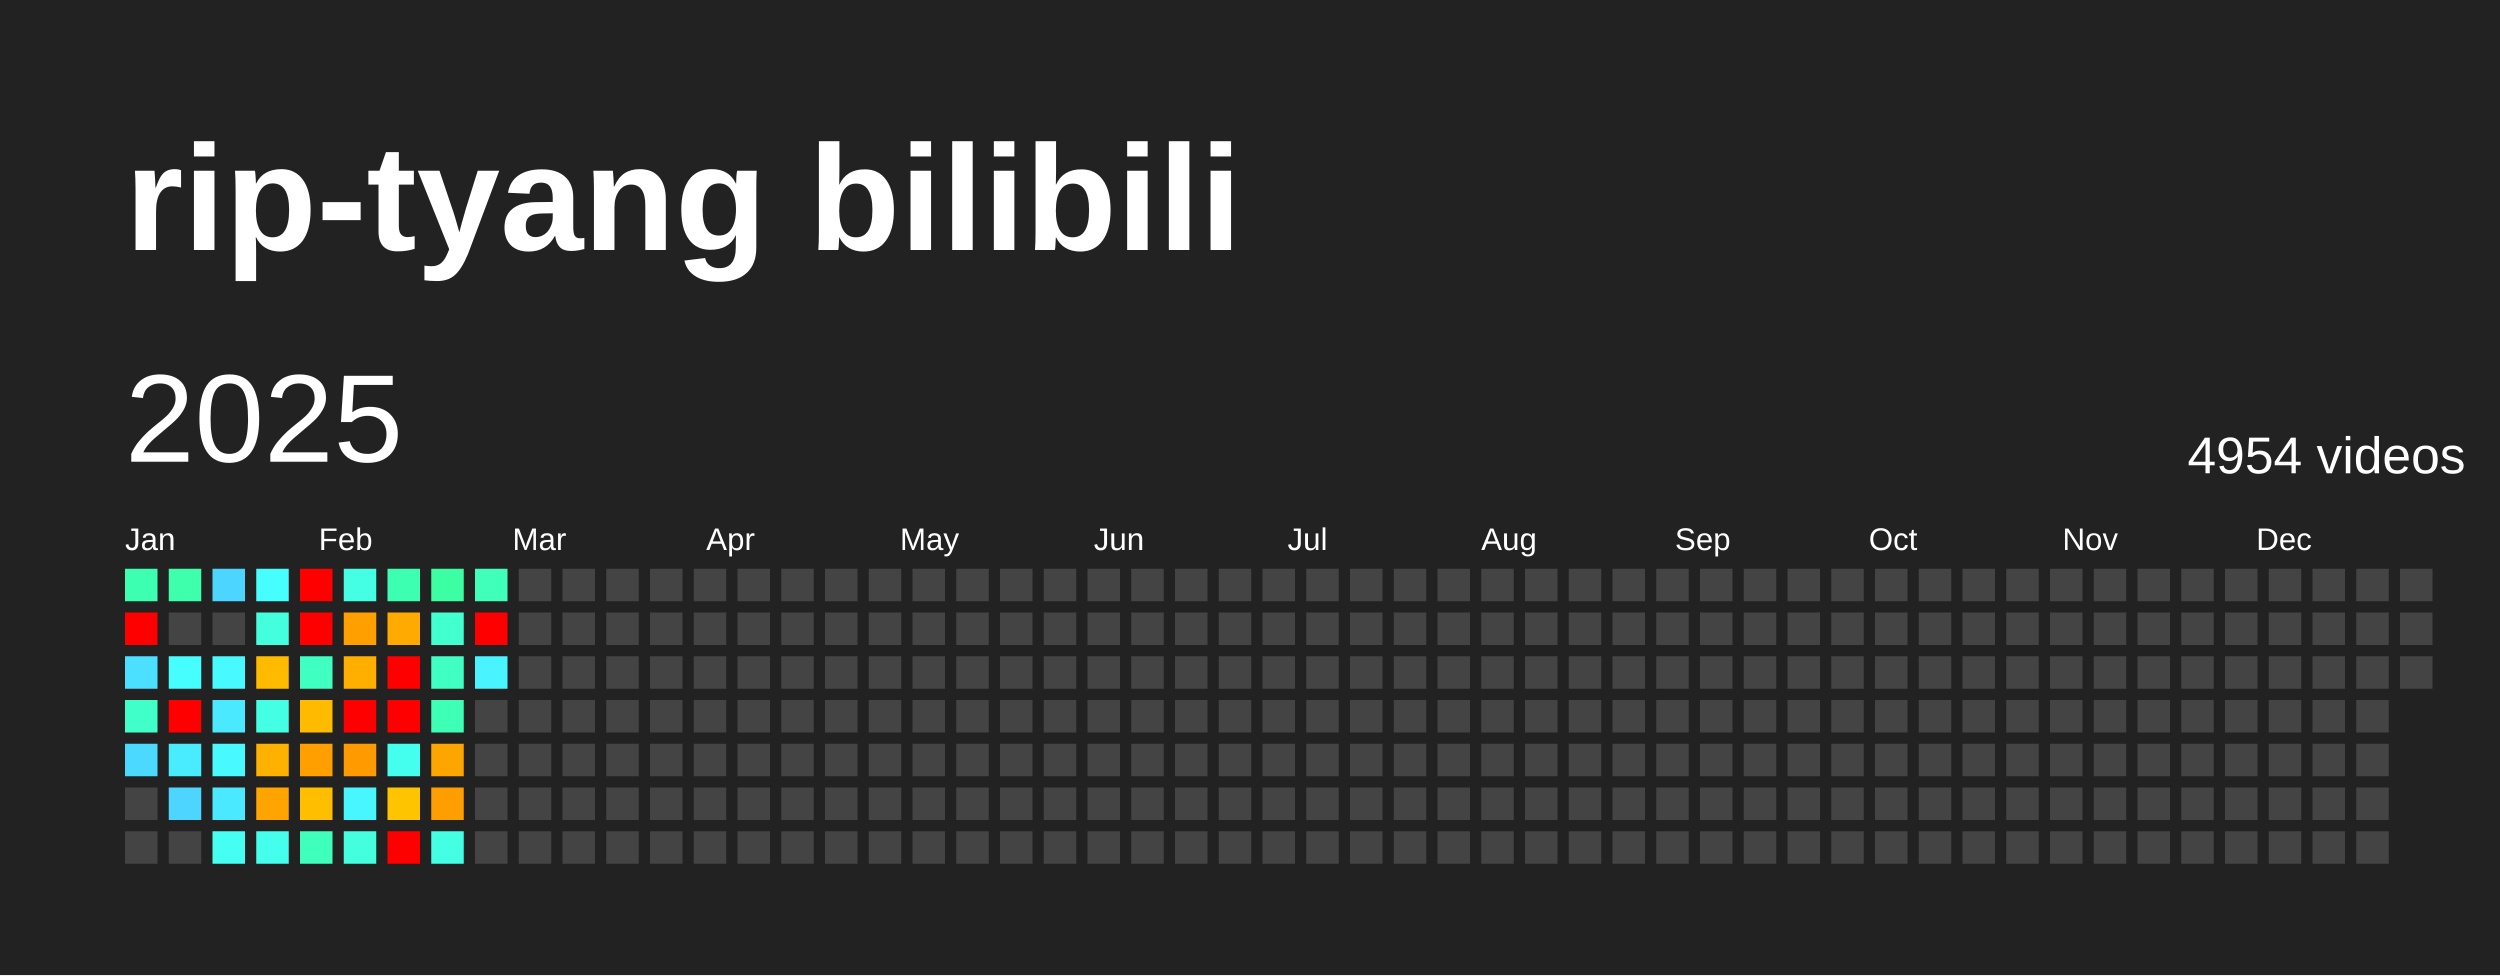
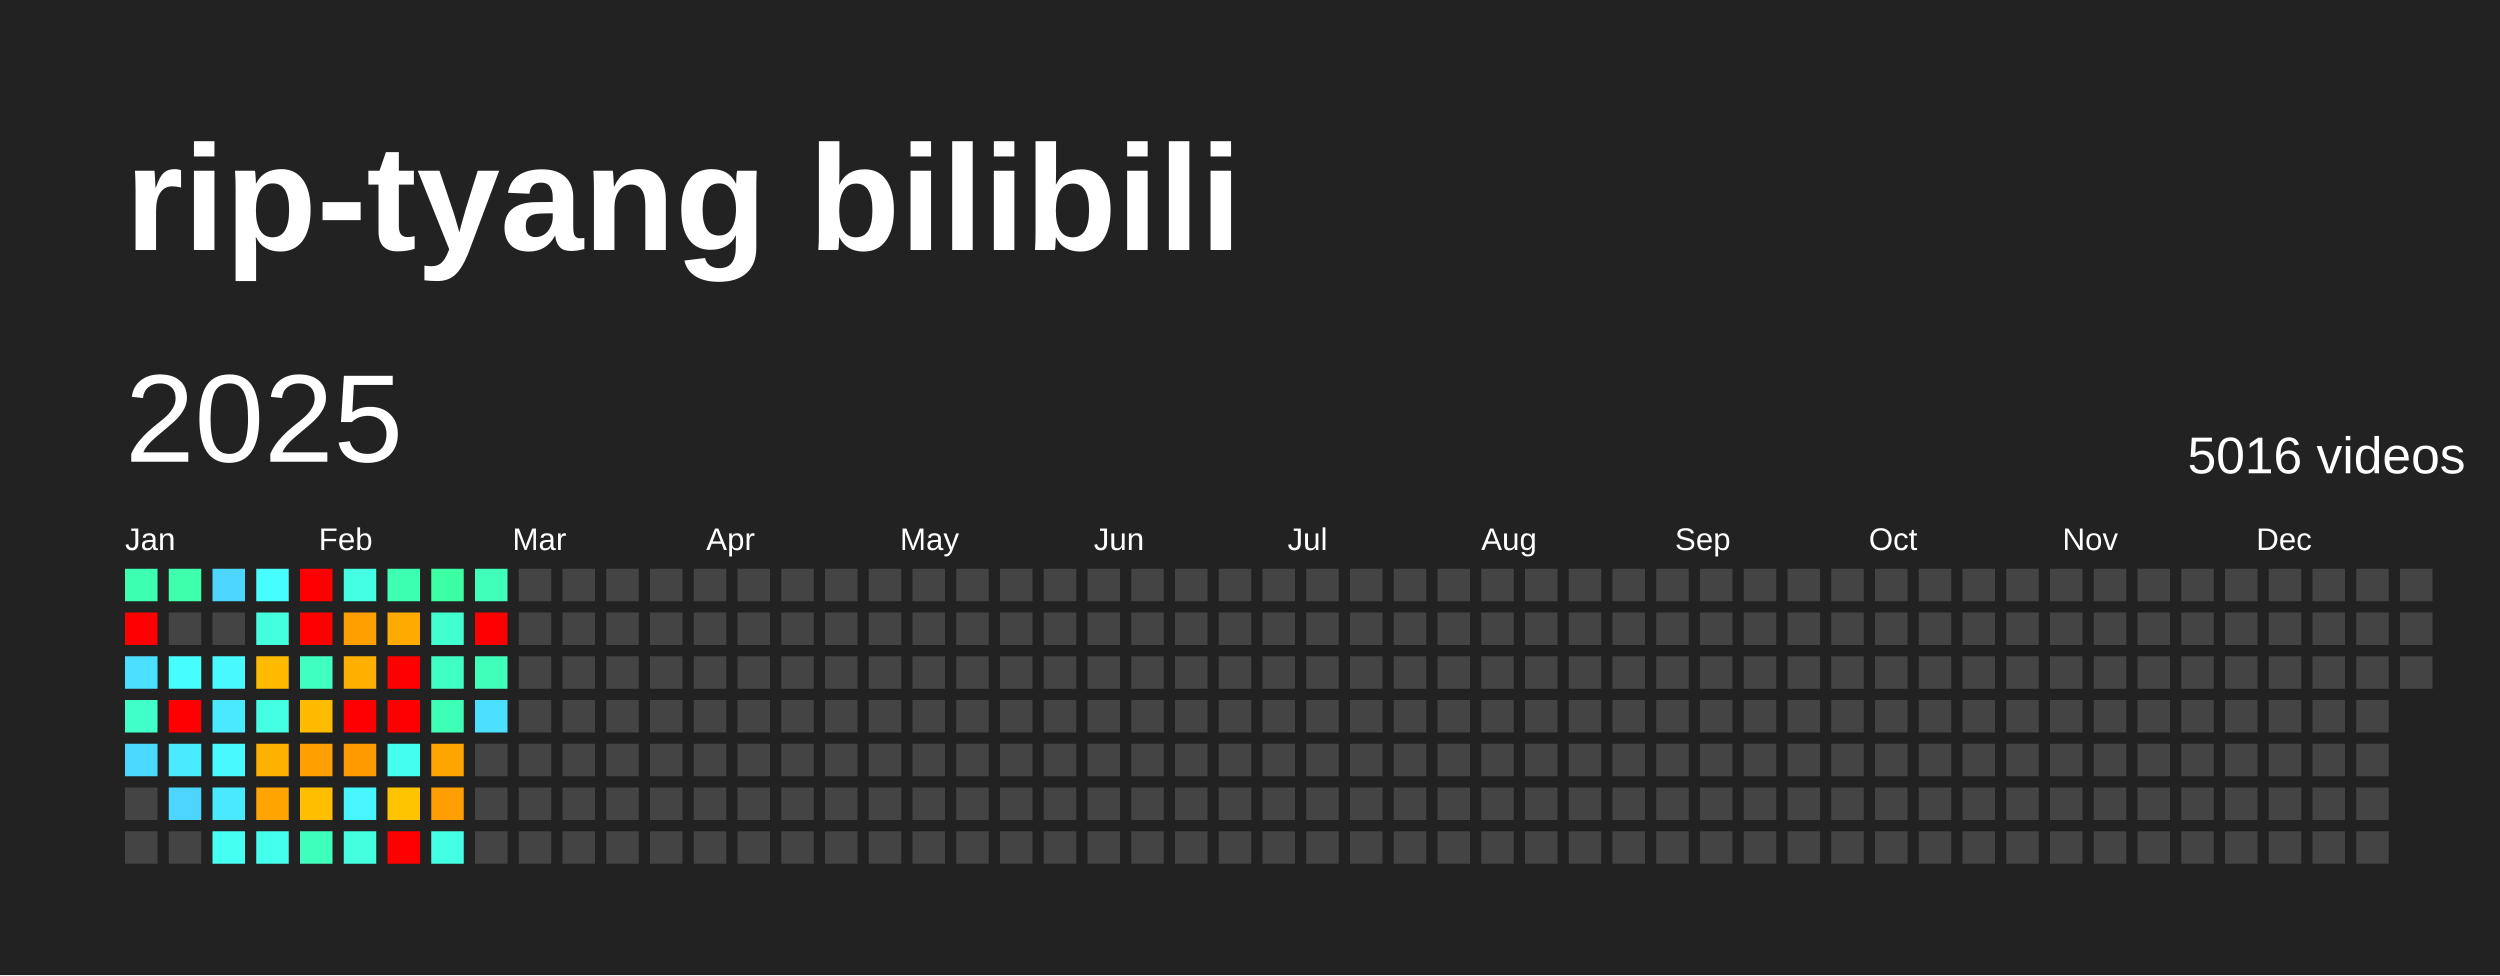
<svg xmlns="http://www.w3.org/2000/svg" baseProfile="full" height="78mm" version="1.1" viewBox="0,0,200,78" width="200mm">
  <defs />
  <rect fill="#222222" height="78" width="200" x="0" y="0" />
  <text fill="#FFFFFF" style="font-size:12px; font-family:Arial; font-weight:bold;" x="10" y="20">rip-tyang bilibili</text>
  <text dominant-baseline="hanging" fill="#FFFFFF" style="font-size:10.0px; font-family:Arial;" x="10" y="30">2025</text>
-   <text dominant-baseline="hanging" fill="#FFFFFF" style="font-size:4.125px; font-family:Arial;" x="175" y="35">4954 videos</text>
+   <text dominant-baseline="hanging" fill="#FFFFFF" style="font-size:4.125px; font-family:Arial;" x="175" y="35">5016 videos</text>
  <text fill="#FFFFFF" style="font-size:2.5px; font-family:Arial" x="10.0" y="44">Jan</text>
  <text fill="#FFFFFF" style="font-size:2.5px; font-family:Arial" x="25.5" y="44">Feb</text>
  <text fill="#FFFFFF" style="font-size:2.5px; font-family:Arial" x="41.0" y="44">Mar</text>
  <text fill="#FFFFFF" style="font-size:2.5px; font-family:Arial" x="56.5" y="44">Apr</text>
  <text fill="#FFFFFF" style="font-size:2.5px; font-family:Arial" x="72.0" y="44">May</text>
  <text fill="#FFFFFF" style="font-size:2.5px; font-family:Arial" x="87.5" y="44">Jun</text>
  <text fill="#FFFFFF" style="font-size:2.5px; font-family:Arial" x="103.0" y="44">Jul</text>
  <text fill="#FFFFFF" style="font-size:2.5px; font-family:Arial" x="118.5" y="44">Aug</text>
  <text fill="#FFFFFF" style="font-size:2.5px; font-family:Arial" x="134.0" y="44">Sep</text>
  <text fill="#FFFFFF" style="font-size:2.5px; font-family:Arial" x="149.5" y="44">Oct</text>
  <text fill="#FFFFFF" style="font-size:2.5px; font-family:Arial" x="165.0" y="44">Nov</text>
  <text fill="#FFFFFF" style="font-size:2.5px; font-family:Arial" x="180.5" y="44">Dec</text>
  <rect fill="#3dffb1" height="2.6" width="2.6" x="10.0" y="45.5" />
  <rect fill="red" height="2.6" width="2.6" x="10.0" y="49.0" />
  <rect fill="#4be0ff" height="2.6" width="2.6" x="10.0" y="52.5" />
  <rect fill="#40ffc8" height="2.6" width="2.6" x="10.0" y="56.0" />
  <rect fill="#4cd9ff" height="2.6" width="2.6" x="10.0" y="59.5" />
  <rect fill="#444444" height="2.6" width="2.6" x="10.0" y="63.0" />
  <rect fill="#444444" height="2.6" width="2.6" x="10.0" y="66.5" />
  <rect fill="#3dffac" height="2.6" width="2.6" x="13.5" y="45.5" />
  <rect fill="#444444" height="2.6" width="2.6" x="13.5" y="49.0" />
  <rect fill="#47feff" height="2.6" width="2.6" x="13.5" y="52.5" />
  <rect fill="red" height="2.6" width="2.6" x="13.5" y="56.0" />
  <rect fill="#49ecff" height="2.6" width="2.6" x="13.5" y="59.5" />
  <rect fill="#4dd5ff" height="2.6" width="2.6" x="13.5" y="63.0" />
  <rect fill="#444444" height="2.6" width="2.6" x="13.5" y="66.5" />
  <rect fill="#4cd6ff" height="2.6" width="2.6" x="17.0" y="45.5" />
  <rect fill="#444444" height="2.6" width="2.6" x="17.0" y="49.0" />
  <rect fill="#48f9ff" height="2.6" width="2.6" x="17.0" y="52.5" />
  <rect fill="#4ae9ff" height="2.6" width="2.6" x="17.0" y="56.0" />
  <rect fill="#48f9ff" height="2.6" width="2.6" x="17.0" y="59.5" />
  <rect fill="#4ae9ff" height="2.6" width="2.6" x="17.0" y="63.0" />
  <rect fill="#45fff2" height="2.6" width="2.6" x="17.0" y="66.5" />
  <rect fill="#47feff" height="2.6" width="2.6" x="20.5" y="45.5" />
  <rect fill="#43ffdd" height="2.6" width="2.6" x="20.5" y="49.0" />
  <rect fill="#ffbb00" height="2.6" width="2.6" x="20.5" y="52.5" />
  <rect fill="#44ffe4" height="2.6" width="2.6" x="20.5" y="56.0" />
  <rect fill="#ffb100" height="2.6" width="2.6" x="20.5" y="59.5" />
  <rect fill="#ffa400" height="2.6" width="2.6" x="20.5" y="63.0" />
  <rect fill="#44ffeb" height="2.6" width="2.6" x="20.5" y="66.5" />
  <rect fill="red" height="2.6" width="2.6" x="24.0" y="45.5" />
  <rect fill="red" height="2.6" width="2.6" x="24.0" y="49.0" />
  <rect fill="#3fffc1" height="2.6" width="2.6" x="24.0" y="52.5" />
  <rect fill="#ffbb00" height="2.6" width="2.6" x="24.0" y="56.0" />
  <rect fill="#ff9f00" height="2.6" width="2.6" x="24.0" y="59.5" />
  <rect fill="#ffbf00" height="2.6" width="2.6" x="24.0" y="63.0" />
  <rect fill="#3fffbc" height="2.6" width="2.6" x="24.0" y="66.5" />
  <rect fill="#44ffe4" height="2.6" width="2.6" x="27.5" y="45.5" />
  <rect fill="#ffa000" height="2.6" width="2.6" x="27.5" y="49.0" />
  <rect fill="#ffaf00" height="2.6" width="2.6" x="27.5" y="52.5" />
  <rect fill="red" height="2.6" width="2.6" x="27.5" y="56.0" />
  <rect fill="#ff9a00" height="2.6" width="2.6" x="27.5" y="59.5" />
  <rect fill="#48f6ff" height="2.6" width="2.6" x="27.5" y="63.0" />
  <rect fill="#43ffdd" height="2.6" width="2.6" x="27.5" y="66.5" />
  <rect fill="#3dffb1" height="2.6" width="2.6" x="31.0" y="45.5" />
  <rect fill="#ffaa00" height="2.6" width="2.6" x="31.0" y="49.0" />
  <rect fill="red" height="2.6" width="2.6" x="31.0" y="52.5" />
  <rect fill="red" height="2.6" width="2.6" x="31.0" y="56.0" />
  <rect fill="#45ffee" height="2.6" width="2.6" x="31.0" y="59.5" />
  <rect fill="#ffc400" height="2.6" width="2.6" x="31.0" y="63.0" />
  <rect fill="red" height="2.6" width="2.6" x="31.0" y="66.5" />
  <rect fill="#3cffa3" height="2.6" width="2.6" x="34.5" y="45.5" />
  <rect fill="#41ffce" height="2.6" width="2.6" x="34.5" y="49.0" />
  <rect fill="#40ffc3" height="2.6" width="2.6" x="34.5" y="52.5" />
  <rect fill="#3effb6" height="2.6" width="2.6" x="34.5" y="56.0" />
  <rect fill="#ffa500" height="2.6" width="2.6" x="34.5" y="59.5" />
  <rect fill="#ff9e00" height="2.6" width="2.6" x="34.5" y="63.0" />
  <rect fill="#43ffe3" height="2.6" width="2.6" x="34.5" y="66.5" />
  <rect fill="#3fffbb" height="2.6" width="2.6" x="38.0" y="45.5" />
  <rect fill="red" height="2.6" width="2.6" x="38.0" y="49.0" />
-   <rect fill="#49f3ff" height="2.6" width="2.6" x="38.0" y="52.5" />
-   <rect fill="#444444" height="2.6" width="2.6" x="38.0" y="56.0" />
+   <rect fill="#3fffbb" height="2.6" width="2.6" x="38.0" y="52.5" />
+   <rect fill="#4be0ff" height="2.6" width="2.6" x="38.0" y="56.0" />
  <rect fill="#444444" height="2.6" width="2.6" x="38.0" y="59.5" />
  <rect fill="#444444" height="2.6" width="2.6" x="38.0" y="63.0" />
  <rect fill="#444444" height="2.6" width="2.6" x="38.0" y="66.5" />
  <rect fill="#444444" height="2.6" width="2.6" x="41.5" y="45.5" />
  <rect fill="#444444" height="2.6" width="2.6" x="41.5" y="49.0" />
  <rect fill="#444444" height="2.6" width="2.6" x="41.5" y="52.5" />
  <rect fill="#444444" height="2.6" width="2.6" x="41.5" y="56.0" />
  <rect fill="#444444" height="2.6" width="2.6" x="41.5" y="59.5" />
  <rect fill="#444444" height="2.6" width="2.6" x="41.5" y="63.0" />
  <rect fill="#444444" height="2.6" width="2.6" x="41.5" y="66.5" />
  <rect fill="#444444" height="2.6" width="2.6" x="45.0" y="45.5" />
  <rect fill="#444444" height="2.6" width="2.6" x="45.0" y="49.0" />
  <rect fill="#444444" height="2.6" width="2.6" x="45.0" y="52.5" />
  <rect fill="#444444" height="2.6" width="2.6" x="45.0" y="56.0" />
  <rect fill="#444444" height="2.6" width="2.6" x="45.0" y="59.5" />
  <rect fill="#444444" height="2.6" width="2.6" x="45.0" y="63.0" />
  <rect fill="#444444" height="2.6" width="2.6" x="45.0" y="66.5" />
  <rect fill="#444444" height="2.6" width="2.6" x="48.5" y="45.5" />
  <rect fill="#444444" height="2.6" width="2.6" x="48.5" y="49.0" />
  <rect fill="#444444" height="2.6" width="2.6" x="48.5" y="52.5" />
  <rect fill="#444444" height="2.6" width="2.6" x="48.5" y="56.0" />
  <rect fill="#444444" height="2.6" width="2.6" x="48.5" y="59.5" />
  <rect fill="#444444" height="2.6" width="2.6" x="48.5" y="63.0" />
  <rect fill="#444444" height="2.6" width="2.6" x="48.5" y="66.5" />
  <rect fill="#444444" height="2.6" width="2.6" x="52.0" y="45.5" />
  <rect fill="#444444" height="2.6" width="2.6" x="52.0" y="49.0" />
  <rect fill="#444444" height="2.6" width="2.6" x="52.0" y="52.5" />
  <rect fill="#444444" height="2.6" width="2.6" x="52.0" y="56.0" />
  <rect fill="#444444" height="2.6" width="2.6" x="52.0" y="59.5" />
  <rect fill="#444444" height="2.6" width="2.6" x="52.0" y="63.0" />
  <rect fill="#444444" height="2.6" width="2.6" x="52.0" y="66.5" />
  <rect fill="#444444" height="2.6" width="2.6" x="55.5" y="45.5" />
  <rect fill="#444444" height="2.6" width="2.6" x="55.5" y="49.0" />
  <rect fill="#444444" height="2.6" width="2.6" x="55.5" y="52.5" />
  <rect fill="#444444" height="2.6" width="2.6" x="55.5" y="56.0" />
  <rect fill="#444444" height="2.6" width="2.6" x="55.5" y="59.5" />
  <rect fill="#444444" height="2.6" width="2.6" x="55.5" y="63.0" />
  <rect fill="#444444" height="2.6" width="2.6" x="55.5" y="66.5" />
  <rect fill="#444444" height="2.6" width="2.6" x="59.0" y="45.5" />
  <rect fill="#444444" height="2.6" width="2.6" x="59.0" y="49.0" />
  <rect fill="#444444" height="2.6" width="2.6" x="59.0" y="52.5" />
  <rect fill="#444444" height="2.6" width="2.6" x="59.0" y="56.0" />
  <rect fill="#444444" height="2.6" width="2.6" x="59.0" y="59.5" />
  <rect fill="#444444" height="2.6" width="2.6" x="59.0" y="63.0" />
  <rect fill="#444444" height="2.6" width="2.6" x="59.0" y="66.5" />
  <rect fill="#444444" height="2.6" width="2.6" x="62.5" y="45.5" />
  <rect fill="#444444" height="2.6" width="2.6" x="62.5" y="49.0" />
  <rect fill="#444444" height="2.6" width="2.6" x="62.5" y="52.5" />
  <rect fill="#444444" height="2.6" width="2.6" x="62.5" y="56.0" />
  <rect fill="#444444" height="2.6" width="2.6" x="62.5" y="59.5" />
  <rect fill="#444444" height="2.6" width="2.6" x="62.5" y="63.0" />
  <rect fill="#444444" height="2.6" width="2.6" x="62.5" y="66.5" />
  <rect fill="#444444" height="2.6" width="2.6" x="66.0" y="45.5" />
  <rect fill="#444444" height="2.6" width="2.6" x="66.0" y="49.0" />
  <rect fill="#444444" height="2.6" width="2.6" x="66.0" y="52.5" />
  <rect fill="#444444" height="2.6" width="2.6" x="66.0" y="56.0" />
  <rect fill="#444444" height="2.6" width="2.6" x="66.0" y="59.5" />
  <rect fill="#444444" height="2.6" width="2.6" x="66.0" y="63.0" />
  <rect fill="#444444" height="2.6" width="2.6" x="66.0" y="66.5" />
  <rect fill="#444444" height="2.6" width="2.6" x="69.5" y="45.5" />
  <rect fill="#444444" height="2.6" width="2.6" x="69.5" y="49.0" />
  <rect fill="#444444" height="2.6" width="2.6" x="69.5" y="52.5" />
  <rect fill="#444444" height="2.6" width="2.6" x="69.5" y="56.0" />
  <rect fill="#444444" height="2.6" width="2.6" x="69.5" y="59.5" />
  <rect fill="#444444" height="2.6" width="2.6" x="69.5" y="63.0" />
  <rect fill="#444444" height="2.6" width="2.6" x="69.5" y="66.5" />
  <rect fill="#444444" height="2.6" width="2.6" x="73.0" y="45.5" />
  <rect fill="#444444" height="2.6" width="2.6" x="73.0" y="49.0" />
  <rect fill="#444444" height="2.6" width="2.6" x="73.0" y="52.5" />
  <rect fill="#444444" height="2.6" width="2.6" x="73.0" y="56.0" />
  <rect fill="#444444" height="2.6" width="2.6" x="73.0" y="59.5" />
  <rect fill="#444444" height="2.6" width="2.6" x="73.0" y="63.0" />
  <rect fill="#444444" height="2.6" width="2.6" x="73.0" y="66.5" />
  <rect fill="#444444" height="2.6" width="2.6" x="76.5" y="45.5" />
  <rect fill="#444444" height="2.6" width="2.6" x="76.5" y="49.0" />
  <rect fill="#444444" height="2.6" width="2.6" x="76.5" y="52.5" />
  <rect fill="#444444" height="2.6" width="2.6" x="76.5" y="56.0" />
  <rect fill="#444444" height="2.6" width="2.6" x="76.5" y="59.5" />
  <rect fill="#444444" height="2.6" width="2.6" x="76.5" y="63.0" />
  <rect fill="#444444" height="2.6" width="2.6" x="76.5" y="66.5" />
  <rect fill="#444444" height="2.6" width="2.6" x="80.0" y="45.5" />
  <rect fill="#444444" height="2.6" width="2.6" x="80.0" y="49.0" />
  <rect fill="#444444" height="2.6" width="2.6" x="80.0" y="52.5" />
  <rect fill="#444444" height="2.6" width="2.6" x="80.0" y="56.0" />
  <rect fill="#444444" height="2.6" width="2.6" x="80.0" y="59.5" />
  <rect fill="#444444" height="2.6" width="2.6" x="80.0" y="63.0" />
  <rect fill="#444444" height="2.6" width="2.6" x="80.0" y="66.5" />
  <rect fill="#444444" height="2.6" width="2.6" x="83.5" y="45.5" />
  <rect fill="#444444" height="2.6" width="2.6" x="83.5" y="49.0" />
  <rect fill="#444444" height="2.6" width="2.6" x="83.5" y="52.5" />
  <rect fill="#444444" height="2.6" width="2.6" x="83.5" y="56.0" />
  <rect fill="#444444" height="2.6" width="2.6" x="83.5" y="59.5" />
  <rect fill="#444444" height="2.6" width="2.6" x="83.5" y="63.0" />
  <rect fill="#444444" height="2.6" width="2.6" x="83.5" y="66.5" />
  <rect fill="#444444" height="2.6" width="2.6" x="87.0" y="45.5" />
  <rect fill="#444444" height="2.6" width="2.6" x="87.0" y="49.0" />
  <rect fill="#444444" height="2.6" width="2.6" x="87.0" y="52.5" />
  <rect fill="#444444" height="2.6" width="2.6" x="87.0" y="56.0" />
  <rect fill="#444444" height="2.6" width="2.6" x="87.0" y="59.5" />
  <rect fill="#444444" height="2.6" width="2.6" x="87.0" y="63.0" />
  <rect fill="#444444" height="2.6" width="2.6" x="87.0" y="66.5" />
  <rect fill="#444444" height="2.6" width="2.6" x="90.5" y="45.5" />
  <rect fill="#444444" height="2.6" width="2.6" x="90.5" y="49.0" />
  <rect fill="#444444" height="2.6" width="2.6" x="90.5" y="52.5" />
  <rect fill="#444444" height="2.6" width="2.6" x="90.5" y="56.0" />
  <rect fill="#444444" height="2.6" width="2.6" x="90.5" y="59.5" />
  <rect fill="#444444" height="2.6" width="2.6" x="90.5" y="63.0" />
  <rect fill="#444444" height="2.6" width="2.6" x="90.5" y="66.5" />
  <rect fill="#444444" height="2.6" width="2.6" x="94.0" y="45.5" />
  <rect fill="#444444" height="2.6" width="2.6" x="94.0" y="49.0" />
  <rect fill="#444444" height="2.6" width="2.6" x="94.0" y="52.5" />
  <rect fill="#444444" height="2.6" width="2.6" x="94.0" y="56.0" />
  <rect fill="#444444" height="2.6" width="2.6" x="94.0" y="59.5" />
  <rect fill="#444444" height="2.6" width="2.6" x="94.0" y="63.0" />
  <rect fill="#444444" height="2.6" width="2.6" x="94.0" y="66.5" />
  <rect fill="#444444" height="2.6" width="2.6" x="97.5" y="45.5" />
  <rect fill="#444444" height="2.6" width="2.6" x="97.5" y="49.0" />
  <rect fill="#444444" height="2.6" width="2.6" x="97.5" y="52.5" />
  <rect fill="#444444" height="2.6" width="2.6" x="97.5" y="56.0" />
  <rect fill="#444444" height="2.6" width="2.6" x="97.5" y="59.5" />
  <rect fill="#444444" height="2.6" width="2.6" x="97.5" y="63.0" />
  <rect fill="#444444" height="2.6" width="2.6" x="97.5" y="66.5" />
  <rect fill="#444444" height="2.6" width="2.6" x="101.0" y="45.5" />
  <rect fill="#444444" height="2.6" width="2.6" x="101.0" y="49.0" />
  <rect fill="#444444" height="2.6" width="2.6" x="101.0" y="52.5" />
  <rect fill="#444444" height="2.6" width="2.6" x="101.0" y="56.0" />
  <rect fill="#444444" height="2.6" width="2.6" x="101.0" y="59.5" />
  <rect fill="#444444" height="2.6" width="2.6" x="101.0" y="63.0" />
  <rect fill="#444444" height="2.6" width="2.6" x="101.0" y="66.5" />
  <rect fill="#444444" height="2.6" width="2.6" x="104.5" y="45.5" />
  <rect fill="#444444" height="2.6" width="2.6" x="104.5" y="49.0" />
  <rect fill="#444444" height="2.6" width="2.6" x="104.5" y="52.5" />
  <rect fill="#444444" height="2.6" width="2.6" x="104.5" y="56.0" />
  <rect fill="#444444" height="2.6" width="2.6" x="104.5" y="59.5" />
  <rect fill="#444444" height="2.6" width="2.6" x="104.5" y="63.0" />
  <rect fill="#444444" height="2.6" width="2.6" x="104.5" y="66.5" />
  <rect fill="#444444" height="2.6" width="2.6" x="108.0" y="45.5" />
  <rect fill="#444444" height="2.6" width="2.6" x="108.0" y="49.0" />
  <rect fill="#444444" height="2.6" width="2.6" x="108.0" y="52.5" />
  <rect fill="#444444" height="2.6" width="2.6" x="108.0" y="56.0" />
  <rect fill="#444444" height="2.6" width="2.6" x="108.0" y="59.5" />
  <rect fill="#444444" height="2.6" width="2.6" x="108.0" y="63.0" />
  <rect fill="#444444" height="2.6" width="2.6" x="108.0" y="66.5" />
  <rect fill="#444444" height="2.6" width="2.6" x="111.5" y="45.5" />
  <rect fill="#444444" height="2.6" width="2.6" x="111.5" y="49.0" />
  <rect fill="#444444" height="2.6" width="2.6" x="111.5" y="52.5" />
  <rect fill="#444444" height="2.6" width="2.6" x="111.5" y="56.0" />
  <rect fill="#444444" height="2.6" width="2.6" x="111.5" y="59.5" />
  <rect fill="#444444" height="2.6" width="2.6" x="111.5" y="63.0" />
  <rect fill="#444444" height="2.6" width="2.6" x="111.5" y="66.5" />
  <rect fill="#444444" height="2.6" width="2.6" x="115.0" y="45.5" />
  <rect fill="#444444" height="2.6" width="2.6" x="115.0" y="49.0" />
  <rect fill="#444444" height="2.6" width="2.6" x="115.0" y="52.5" />
  <rect fill="#444444" height="2.6" width="2.6" x="115.0" y="56.0" />
  <rect fill="#444444" height="2.6" width="2.6" x="115.0" y="59.5" />
  <rect fill="#444444" height="2.6" width="2.6" x="115.0" y="63.0" />
  <rect fill="#444444" height="2.6" width="2.6" x="115.0" y="66.5" />
  <rect fill="#444444" height="2.6" width="2.6" x="118.5" y="45.5" />
  <rect fill="#444444" height="2.6" width="2.6" x="118.5" y="49.0" />
  <rect fill="#444444" height="2.6" width="2.6" x="118.5" y="52.5" />
  <rect fill="#444444" height="2.6" width="2.6" x="118.5" y="56.0" />
  <rect fill="#444444" height="2.6" width="2.6" x="118.5" y="59.5" />
  <rect fill="#444444" height="2.6" width="2.6" x="118.5" y="63.0" />
  <rect fill="#444444" height="2.6" width="2.6" x="118.5" y="66.5" />
  <rect fill="#444444" height="2.6" width="2.6" x="122.0" y="45.5" />
  <rect fill="#444444" height="2.6" width="2.6" x="122.0" y="49.0" />
  <rect fill="#444444" height="2.6" width="2.6" x="122.0" y="52.5" />
  <rect fill="#444444" height="2.6" width="2.6" x="122.0" y="56.0" />
  <rect fill="#444444" height="2.6" width="2.6" x="122.0" y="59.5" />
  <rect fill="#444444" height="2.6" width="2.6" x="122.0" y="63.0" />
  <rect fill="#444444" height="2.6" width="2.6" x="122.0" y="66.5" />
  <rect fill="#444444" height="2.6" width="2.6" x="125.5" y="45.5" />
  <rect fill="#444444" height="2.6" width="2.6" x="125.5" y="49.0" />
  <rect fill="#444444" height="2.6" width="2.6" x="125.5" y="52.5" />
  <rect fill="#444444" height="2.6" width="2.6" x="125.5" y="56.0" />
  <rect fill="#444444" height="2.6" width="2.6" x="125.5" y="59.5" />
  <rect fill="#444444" height="2.6" width="2.6" x="125.5" y="63.0" />
  <rect fill="#444444" height="2.6" width="2.6" x="125.5" y="66.5" />
  <rect fill="#444444" height="2.6" width="2.6" x="129.0" y="45.5" />
  <rect fill="#444444" height="2.6" width="2.6" x="129.0" y="49.0" />
  <rect fill="#444444" height="2.6" width="2.6" x="129.0" y="52.5" />
  <rect fill="#444444" height="2.6" width="2.6" x="129.0" y="56.0" />
  <rect fill="#444444" height="2.6" width="2.6" x="129.0" y="59.5" />
  <rect fill="#444444" height="2.6" width="2.6" x="129.0" y="63.0" />
  <rect fill="#444444" height="2.6" width="2.6" x="129.0" y="66.5" />
  <rect fill="#444444" height="2.6" width="2.6" x="132.5" y="45.5" />
  <rect fill="#444444" height="2.6" width="2.6" x="132.5" y="49.0" />
  <rect fill="#444444" height="2.6" width="2.6" x="132.5" y="52.5" />
  <rect fill="#444444" height="2.6" width="2.6" x="132.5" y="56.0" />
  <rect fill="#444444" height="2.6" width="2.6" x="132.5" y="59.5" />
  <rect fill="#444444" height="2.6" width="2.6" x="132.5" y="63.0" />
  <rect fill="#444444" height="2.6" width="2.6" x="132.5" y="66.5" />
  <rect fill="#444444" height="2.6" width="2.6" x="136.0" y="45.5" />
  <rect fill="#444444" height="2.6" width="2.6" x="136.0" y="49.0" />
  <rect fill="#444444" height="2.6" width="2.6" x="136.0" y="52.5" />
  <rect fill="#444444" height="2.6" width="2.6" x="136.0" y="56.0" />
  <rect fill="#444444" height="2.6" width="2.6" x="136.0" y="59.5" />
  <rect fill="#444444" height="2.6" width="2.6" x="136.0" y="63.0" />
  <rect fill="#444444" height="2.6" width="2.6" x="136.0" y="66.5" />
  <rect fill="#444444" height="2.6" width="2.6" x="139.5" y="45.5" />
  <rect fill="#444444" height="2.6" width="2.6" x="139.5" y="49.0" />
  <rect fill="#444444" height="2.6" width="2.6" x="139.5" y="52.5" />
  <rect fill="#444444" height="2.6" width="2.6" x="139.5" y="56.0" />
  <rect fill="#444444" height="2.6" width="2.6" x="139.5" y="59.5" />
  <rect fill="#444444" height="2.6" width="2.6" x="139.5" y="63.0" />
  <rect fill="#444444" height="2.6" width="2.6" x="139.5" y="66.5" />
  <rect fill="#444444" height="2.6" width="2.6" x="143.0" y="45.5" />
  <rect fill="#444444" height="2.6" width="2.6" x="143.0" y="49.0" />
  <rect fill="#444444" height="2.6" width="2.6" x="143.0" y="52.5" />
  <rect fill="#444444" height="2.6" width="2.6" x="143.0" y="56.0" />
  <rect fill="#444444" height="2.6" width="2.6" x="143.0" y="59.5" />
  <rect fill="#444444" height="2.6" width="2.6" x="143.0" y="63.0" />
  <rect fill="#444444" height="2.6" width="2.6" x="143.0" y="66.5" />
  <rect fill="#444444" height="2.6" width="2.6" x="146.5" y="45.5" />
  <rect fill="#444444" height="2.6" width="2.6" x="146.5" y="49.0" />
  <rect fill="#444444" height="2.6" width="2.6" x="146.5" y="52.5" />
  <rect fill="#444444" height="2.6" width="2.6" x="146.5" y="56.0" />
  <rect fill="#444444" height="2.6" width="2.6" x="146.5" y="59.5" />
  <rect fill="#444444" height="2.6" width="2.6" x="146.5" y="63.0" />
  <rect fill="#444444" height="2.6" width="2.6" x="146.5" y="66.5" />
  <rect fill="#444444" height="2.6" width="2.6" x="150.0" y="45.5" />
  <rect fill="#444444" height="2.6" width="2.6" x="150.0" y="49.0" />
  <rect fill="#444444" height="2.6" width="2.6" x="150.0" y="52.5" />
  <rect fill="#444444" height="2.6" width="2.6" x="150.0" y="56.0" />
  <rect fill="#444444" height="2.6" width="2.6" x="150.0" y="59.5" />
  <rect fill="#444444" height="2.6" width="2.6" x="150.0" y="63.0" />
  <rect fill="#444444" height="2.6" width="2.6" x="150.0" y="66.5" />
  <rect fill="#444444" height="2.6" width="2.6" x="153.5" y="45.5" />
  <rect fill="#444444" height="2.6" width="2.6" x="153.5" y="49.0" />
  <rect fill="#444444" height="2.6" width="2.6" x="153.5" y="52.5" />
  <rect fill="#444444" height="2.6" width="2.6" x="153.5" y="56.0" />
  <rect fill="#444444" height="2.6" width="2.6" x="153.5" y="59.5" />
  <rect fill="#444444" height="2.6" width="2.6" x="153.5" y="63.0" />
  <rect fill="#444444" height="2.6" width="2.6" x="153.5" y="66.5" />
  <rect fill="#444444" height="2.6" width="2.6" x="157.0" y="45.5" />
  <rect fill="#444444" height="2.6" width="2.6" x="157.0" y="49.0" />
  <rect fill="#444444" height="2.6" width="2.6" x="157.0" y="52.5" />
  <rect fill="#444444" height="2.6" width="2.6" x="157.0" y="56.0" />
  <rect fill="#444444" height="2.6" width="2.6" x="157.0" y="59.5" />
  <rect fill="#444444" height="2.6" width="2.6" x="157.0" y="63.0" />
  <rect fill="#444444" height="2.6" width="2.6" x="157.0" y="66.5" />
  <rect fill="#444444" height="2.6" width="2.6" x="160.5" y="45.5" />
  <rect fill="#444444" height="2.6" width="2.6" x="160.5" y="49.0" />
  <rect fill="#444444" height="2.6" width="2.6" x="160.5" y="52.5" />
  <rect fill="#444444" height="2.6" width="2.6" x="160.5" y="56.0" />
  <rect fill="#444444" height="2.6" width="2.6" x="160.5" y="59.5" />
  <rect fill="#444444" height="2.6" width="2.6" x="160.5" y="63.0" />
  <rect fill="#444444" height="2.6" width="2.6" x="160.5" y="66.5" />
  <rect fill="#444444" height="2.6" width="2.6" x="164.0" y="45.5" />
  <rect fill="#444444" height="2.6" width="2.6" x="164.0" y="49.0" />
  <rect fill="#444444" height="2.6" width="2.6" x="164.0" y="52.5" />
  <rect fill="#444444" height="2.6" width="2.6" x="164.0" y="56.0" />
  <rect fill="#444444" height="2.6" width="2.6" x="164.0" y="59.5" />
  <rect fill="#444444" height="2.6" width="2.6" x="164.0" y="63.0" />
  <rect fill="#444444" height="2.6" width="2.6" x="164.0" y="66.5" />
  <rect fill="#444444" height="2.6" width="2.6" x="167.5" y="45.5" />
  <rect fill="#444444" height="2.6" width="2.6" x="167.5" y="49.0" />
  <rect fill="#444444" height="2.6" width="2.6" x="167.5" y="52.5" />
  <rect fill="#444444" height="2.6" width="2.6" x="167.5" y="56.0" />
  <rect fill="#444444" height="2.6" width="2.6" x="167.5" y="59.5" />
  <rect fill="#444444" height="2.6" width="2.6" x="167.5" y="63.0" />
  <rect fill="#444444" height="2.6" width="2.6" x="167.5" y="66.5" />
  <rect fill="#444444" height="2.6" width="2.6" x="171.0" y="45.5" />
  <rect fill="#444444" height="2.6" width="2.6" x="171.0" y="49.0" />
  <rect fill="#444444" height="2.6" width="2.6" x="171.0" y="52.5" />
  <rect fill="#444444" height="2.6" width="2.6" x="171.0" y="56.0" />
  <rect fill="#444444" height="2.6" width="2.6" x="171.0" y="59.5" />
  <rect fill="#444444" height="2.6" width="2.6" x="171.0" y="63.0" />
  <rect fill="#444444" height="2.6" width="2.6" x="171.0" y="66.5" />
  <rect fill="#444444" height="2.6" width="2.6" x="174.5" y="45.5" />
  <rect fill="#444444" height="2.6" width="2.6" x="174.5" y="49.0" />
  <rect fill="#444444" height="2.6" width="2.6" x="174.5" y="52.5" />
  <rect fill="#444444" height="2.6" width="2.6" x="174.5" y="56.0" />
  <rect fill="#444444" height="2.6" width="2.6" x="174.5" y="59.5" />
  <rect fill="#444444" height="2.6" width="2.6" x="174.5" y="63.0" />
  <rect fill="#444444" height="2.6" width="2.6" x="174.5" y="66.5" />
  <rect fill="#444444" height="2.6" width="2.6" x="178.0" y="45.5" />
  <rect fill="#444444" height="2.6" width="2.6" x="178.0" y="49.0" />
  <rect fill="#444444" height="2.6" width="2.6" x="178.0" y="52.5" />
  <rect fill="#444444" height="2.6" width="2.6" x="178.0" y="56.0" />
  <rect fill="#444444" height="2.6" width="2.6" x="178.0" y="59.5" />
  <rect fill="#444444" height="2.6" width="2.6" x="178.0" y="63.0" />
  <rect fill="#444444" height="2.6" width="2.6" x="178.0" y="66.5" />
  <rect fill="#444444" height="2.6" width="2.6" x="181.5" y="45.5" />
  <rect fill="#444444" height="2.6" width="2.6" x="181.5" y="49.0" />
  <rect fill="#444444" height="2.6" width="2.6" x="181.5" y="52.5" />
  <rect fill="#444444" height="2.6" width="2.6" x="181.5" y="56.0" />
  <rect fill="#444444" height="2.6" width="2.6" x="181.5" y="59.5" />
  <rect fill="#444444" height="2.6" width="2.6" x="181.5" y="63.0" />
  <rect fill="#444444" height="2.6" width="2.6" x="181.5" y="66.5" />
  <rect fill="#444444" height="2.6" width="2.6" x="185.0" y="45.5" />
  <rect fill="#444444" height="2.6" width="2.6" x="185.0" y="49.0" />
  <rect fill="#444444" height="2.6" width="2.6" x="185.0" y="52.5" />
  <rect fill="#444444" height="2.6" width="2.6" x="185.0" y="56.0" />
  <rect fill="#444444" height="2.6" width="2.6" x="185.0" y="59.5" />
  <rect fill="#444444" height="2.6" width="2.6" x="185.0" y="63.0" />
  <rect fill="#444444" height="2.6" width="2.6" x="185.0" y="66.5" />
  <rect fill="#444444" height="2.6" width="2.6" x="188.5" y="45.5" />
  <rect fill="#444444" height="2.6" width="2.6" x="188.5" y="49.0" />
  <rect fill="#444444" height="2.6" width="2.6" x="188.5" y="52.5" />
  <rect fill="#444444" height="2.6" width="2.6" x="188.5" y="56.0" />
  <rect fill="#444444" height="2.6" width="2.6" x="188.5" y="59.5" />
  <rect fill="#444444" height="2.6" width="2.6" x="188.5" y="63.0" />
  <rect fill="#444444" height="2.6" width="2.6" x="188.5" y="66.5" />
  <rect fill="#444444" height="2.6" width="2.6" x="192.0" y="45.5" />
  <rect fill="#444444" height="2.6" width="2.6" x="192.0" y="49.0" />
  <rect fill="#444444" height="2.6" width="2.6" x="192.0" y="52.5" />
</svg>
